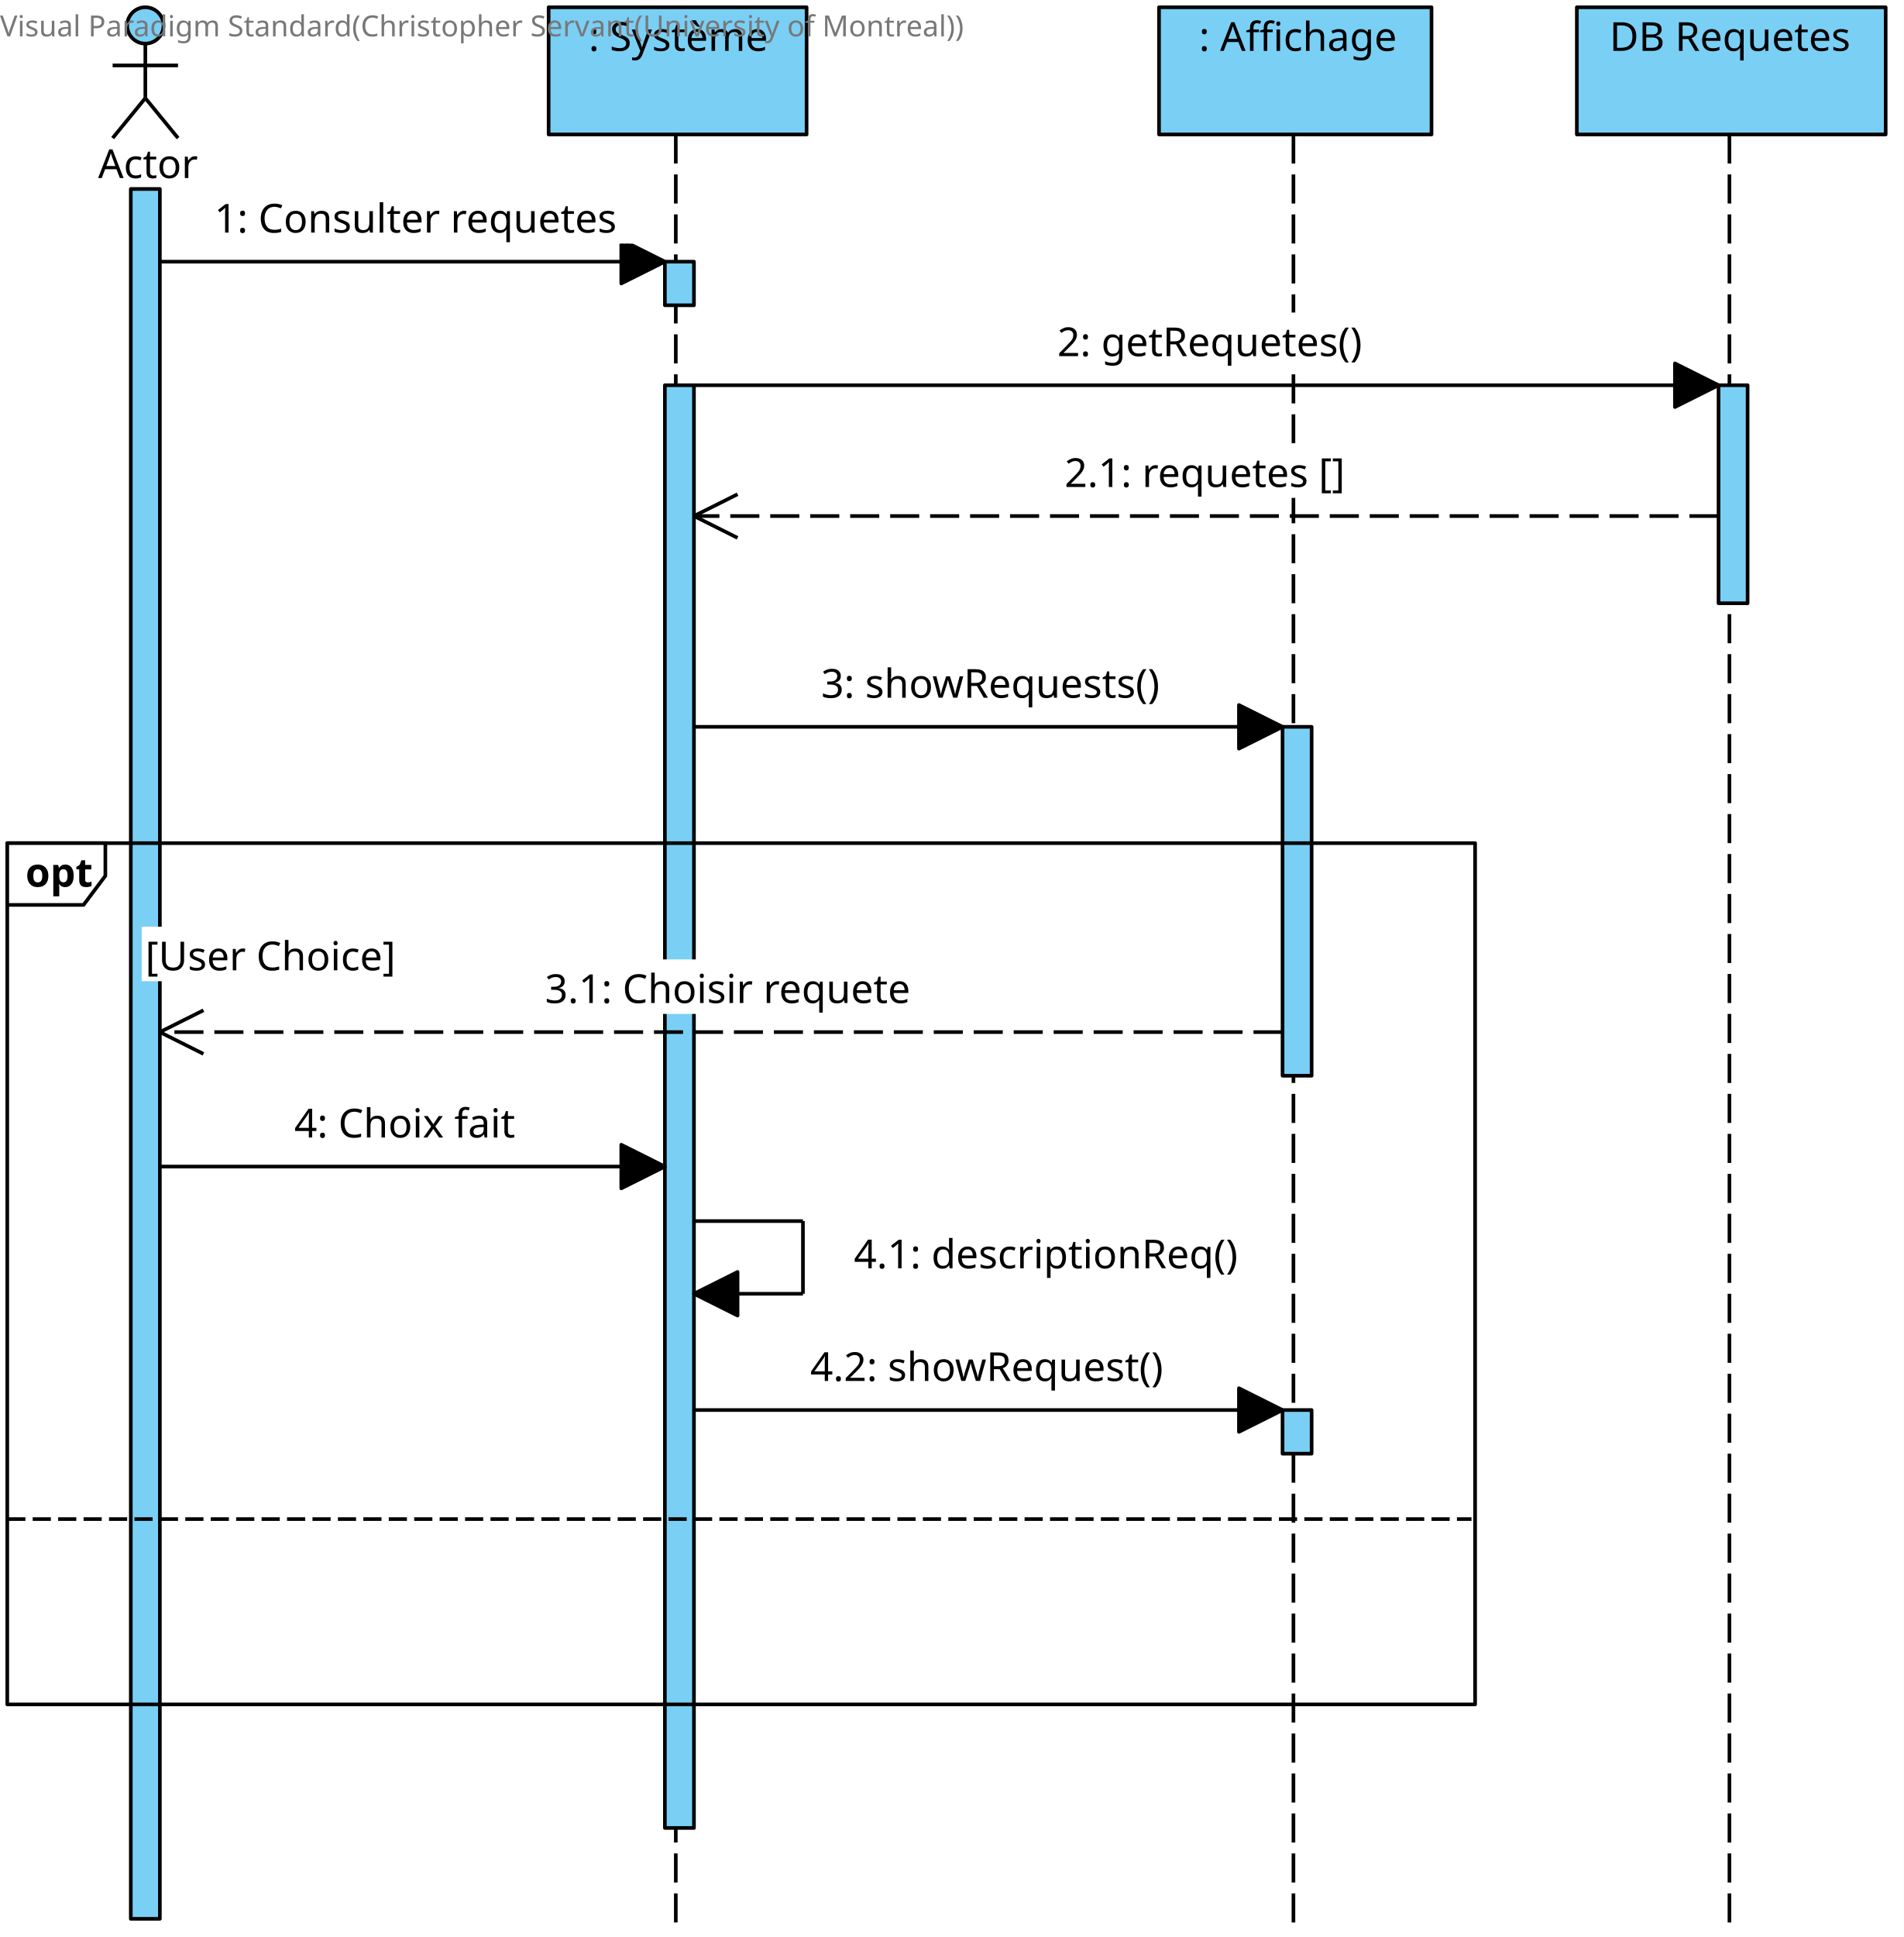
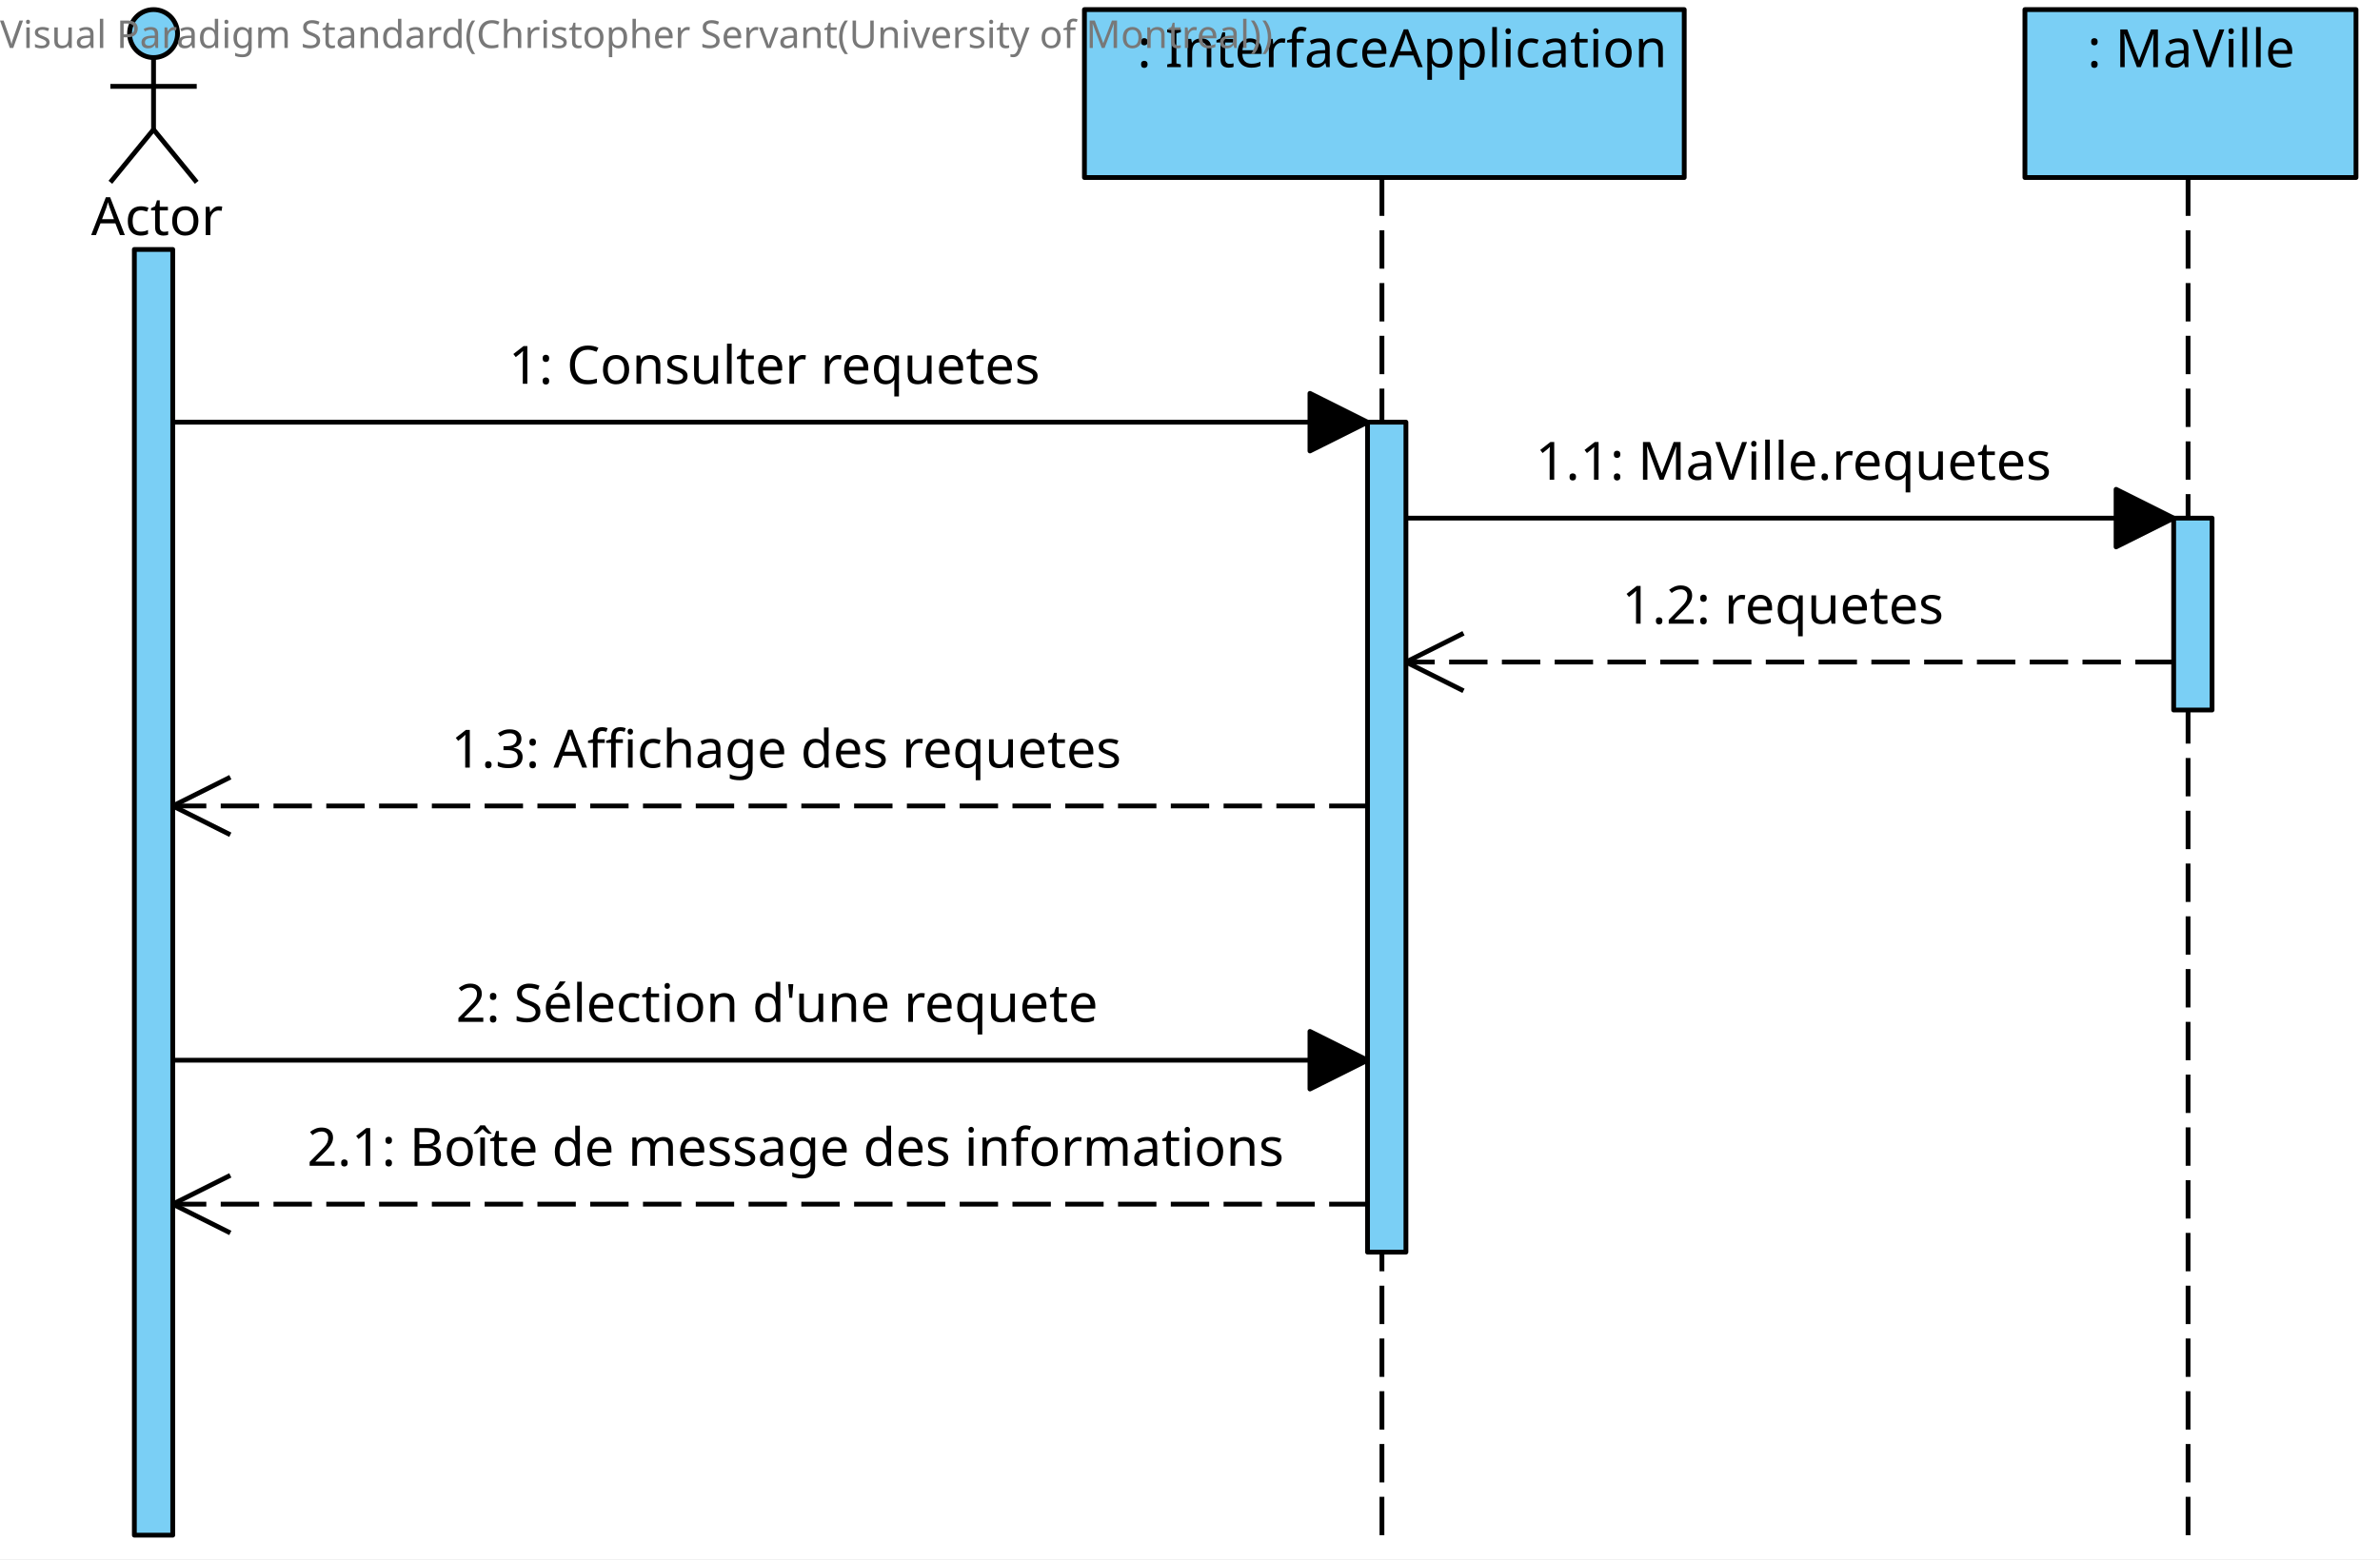
- <svg xmlns="http://www.w3.org/2000/svg" fill-opacity="0" color-rendering="auto" color-interpolation="auto" text-rendering="auto" stroke="rgb(0,0,0)" stroke-linecap="square" width="524" stroke-miterlimit="10" shape-rendering="auto" stroke-opacity="0" fill="rgb(0,0,0)" stroke-dasharray="none" font-weight="normal" stroke-width="1" height="533" font-family="'Dialog'" font-style="normal" stroke-linejoin="miter" font-size="12px" stroke-dashoffset="0" image-rendering="auto">
+ <svg xmlns="http://www.w3.org/2000/svg" fill-opacity="0" color-rendering="auto" color-interpolation="auto" text-rendering="auto" stroke="rgb(0,0,0)" stroke-linecap="square" width="496" stroke-miterlimit="10" shape-rendering="auto" stroke-opacity="0" fill="rgb(0,0,0)" stroke-dasharray="none" font-weight="normal" stroke-width="1" height="325" font-family="'Dialog'" font-style="normal" stroke-linejoin="miter" font-size="12px" stroke-dashoffset="0" image-rendering="auto">
  <defs id="genericDefs" />
  <g>
    <defs id="defs1">
      <clipPath clipPathUnits="userSpaceOnUse" id="clipPath1">
-         <path d="M-7 -7 L83 -7 L83 538 L-7 538 L-7 -7 Z" />
+         <path d="M-7 -7 L71 -7 L71 330 L-7 330 L-7 -7 Z" />
      </clipPath>
      <clipPath clipPathUnits="userSpaceOnUse" id="clipPath2">
-         <path d="M-7 -7 L97 -7 L97 538 L-7 538 L-7 -7 Z" />
+         <path d="M-7 -7 L137 -7 L137 330 L-7 330 L-7 -7 Z" />
      </clipPath>
      <clipPath clipPathUnits="userSpaceOnUse" id="clipPath3">
-         <path d="M-7 -7 L19 -7 L19 408 L-7 408 L-7 -7 Z" />
+         <path d="M-7 -7 L19 -7 L19 184 L-7 184 L-7 -7 Z" />
      </clipPath>
      <clipPath clipPathUnits="userSpaceOnUse" id="clipPath4">
-         <path d="M-7 -7 L19 -7 L19 71 L-7 71 L-7 -7 Z" />
+         <path d="M-7 -7 L81 -7 L81 330 L-7 330 L-7 -7 Z" />
      </clipPath>
      <clipPath clipPathUnits="userSpaceOnUse" id="clipPath5">
-         <path d="M-7 -7 L71 -7 L71 538 L-7 538 L-7 -7 Z" />
+         <path d="M-7 -7 L19 -7 L19 51 L-7 51 L-7 -7 Z" />
      </clipPath>
      <clipPath clipPathUnits="userSpaceOnUse" id="clipPath6">
-         <path d="M-7 -7 L19 -7 L19 23 L-7 23 L-7 -7 Z" />
+         <path d="M-70 -15 L140 -15 L140 30 L-70 30 L-70 -15 Z" />
      </clipPath>
      <clipPath clipPathUnits="userSpaceOnUse" id="clipPath7">
-         <path d="M-7 -7 L87 -7 L87 538 L-7 538 L-7 -7 Z" />
+         <path d="M-126 -15 L252 -15 L252 30 L-126 30 L-126 -15 Z" />
      </clipPath>
      <clipPath clipPathUnits="userSpaceOnUse" id="clipPath8">
-         <path d="M-7 -7 L19 -7 L19 107 L-7 107 L-7 -7 Z" />
+         <path d="M-46 -15 L92 -15 L92 30 L-46 30 L-46 -15 Z" />
      </clipPath>
      <clipPath clipPathUnits="userSpaceOnUse" id="clipPath9">
-         <path d="M-7 -7 L415 -7 L415 248 L-7 248 L-7 -7 Z" />
+         <path d="M0 0 L353 0 L353 104 L0 104 L0 0 Z" />
      </clipPath>
      <clipPath clipPathUnits="userSpaceOnUse" id="clipPath10">
-         <path d="M105 23 L105 38 L38 38 L38 23 ZM-7 -7 L-7 248 L415 248 L415 -7 Z" />
+         <path d="M237 30 L237 45 L111 45 L111 30 ZM0 0 L0 104 L353 104 L353 95 L343 95 L343 80 L353 80 L353 65 L325 65 L325 50 L353 50 L353 0 L69 0 L69 14 L23 14 L23 0 Z" />
      </clipPath>
      <clipPath clipPathUnits="userSpaceOnUse" id="clipPath11">
-         <path d="M0 0 L0 18 L28 18 L28 0 Z" />
+         <path d="M0 0 L264 0 L264 104 L0 104 L0 0 Z" />
      </clipPath>
      <clipPath clipPathUnits="userSpaceOnUse" id="clipPath12">
-         <path d="M-7 -7 L415 -7 L415 180 L-7 180 L-7 -7 Z" />
+         <path d="M192 30 L192 45 L68 45 L68 30 ZM171 60 L171 75 L86 75 L86 60 ZM0 0 L0 104 L264 104 L264 0 Z" />
      </clipPath>
      <clipPath clipPathUnits="userSpaceOnUse" id="clipPath13">
-         <path d="M0 0 L0 15 L87 15 L87 0 Z" />
+         <path d="M171 30 L171 45 L86 45 L86 30 ZM0 0 L0 104 L264 104 L264 0 L192 0 L192 15 L68 15 L68 0 Z" />
      </clipPath>
      <clipPath clipPathUnits="userSpaceOnUse" id="clipPath14">
-         <path d="M0 0 L0 4 L404 4 L404 0 Z" />
+         <path d="M252 30 L252 45 L98 45 L98 30 ZM248 83 L248 98 L100 98 L100 83 ZM0 0 L0 104 L353 104 L353 15 L343 15 L343 0 Z" />
      </clipPath>
      <clipPath clipPathUnits="userSpaceOnUse" id="clipPath15">
-         <path d="M-7 -7 L415 -7 L415 61 L-7 61 L-7 -7 Z" />
+         <path d="M248 30 L248 45 L100 45 L100 30 ZM282 60 L282 75 L68 75 L68 60 ZM0 0 L0 104 L353 104 L353 0 Z" />
      </clipPath>
      <clipPath clipPathUnits="userSpaceOnUse" id="clipPath16">
-         <path d="M-72 -15 L144 -15 L144 30 L-72 30 L-72 -15 Z" />
+         <path d="M282 30 L282 45 L68 45 L68 30 ZM0 0 L0 104 L353 104 L353 0 L248 0 L248 15 L100 15 L100 0 Z" />
      </clipPath>
      <clipPath clipPathUnits="userSpaceOnUse" id="clipPath17">
-         <path d="M-86 -15 L172 -15 L172 30 L-86 30 L-86 -15 Z" />
+         <path d="M-214 -15 L428 -15 L428 30 L-214 30 L-214 -15 Z" />
      </clipPath>
      <clipPath clipPathUnits="userSpaceOnUse" id="clipPath18">
-         <path d="M-46 -15 L92 -15 L92 30 L-46 30 L-46 -15 Z" />
+         <path d="M-148 -15 L296 -15 L296 30 L-148 30 L-148 -15 Z" />
      </clipPath>
      <clipPath clipPathUnits="userSpaceOnUse" id="clipPath19">
-         <path d="M-76 -15 L152 -15 L152 30 L-76 30 L-76 -15 Z" />
+         <path d="M-154 -15 L308 -15 L308 30 L-154 30 L-154 -15 Z" />
      </clipPath>
      <clipPath clipPathUnits="userSpaceOnUse" id="clipPath20">
-         <path d="M0 0 L386 0 L386 104 L0 104 L0 0 Z" />
+         <path d="M-85 -15 L170 -15 L170 30 L-85 30 L-85 -15 Z" />
      </clipPath>
      <clipPath clipPathUnits="userSpaceOnUse" id="clipPath21">
-         <path d="M242 30 L242 45 L140 45 L140 30 ZM237 66 L237 81 L143 81 L143 66 ZM35 0 L35 11 L0 11 L0 104 L386 104 L386 0 Z" />
-       </clipPath>
-       <clipPath clipPathUnits="userSpaceOnUse" id="clipPath22">
-         <path d="M237 30 L237 45 L143 45 L143 30 ZM187 88 L187 103 L75 103 L75 88 ZM0 0 L0 104 L386 104 L386 0 L242 0 L242 9 L140 9 L140 0 Z" />
-       </clipPath>
-       <clipPath clipPathUnits="userSpaceOnUse" id="clipPath23">
-         <path d="M0 0 L243 0 L243 104 L0 104 L0 0 Z" />
-       </clipPath>
-       <clipPath clipPathUnits="userSpaceOnUse" id="clipPath24">
-         <path d="M69 15 L69 30 L182 30 L182 45 L56 45 L56 30 L23 30 L23 15 ZM0 0 L0 104 L243 104 L243 0 Z" />
-       </clipPath>
-       <clipPath clipPathUnits="userSpaceOnUse" id="clipPath25">
-         <path d="M0 0 L266 0 L266 104 L0 104 L0 0 Z" />
-       </clipPath>
-       <clipPath clipPathUnits="userSpaceOnUse" id="clipPath26">
-         <path d="M187 30 L187 45 L75 45 L75 30 ZM0 0 L0 104 L266 104 L266 0 Z" />
-       </clipPath>
-       <clipPath clipPathUnits="userSpaceOnUse" id="clipPath27">
-         <path d="M0 0 L413 0 L413 104 L0 104 L0 0 Z" />
-       </clipPath>
-       <clipPath clipPathUnits="userSpaceOnUse" id="clipPath28">
-         <path d="M262 30 L262 45 L146 45 L146 30 ZM157 67 L157 82 L78 82 L78 67 ZM0 0 L0 104 L232 104 L232 103 L355 103 L355 104 L413 104 L413 0 Z" />
-       </clipPath>
-       <clipPath clipPathUnits="userSpaceOnUse" id="clipPath29">
-         <path d="M157 30 L157 45 L78 45 L78 30 ZM0 0 L0 104 L220 104 L220 97 L243 97 L243 81 L232 81 L232 66 L243 66 L243 8 L146 8 L146 0 Z" />
-       </clipPath>
-       <clipPath clipPathUnits="userSpaceOnUse" id="clipPath30">
-         <path d="M0 0 L134 0 L134 124 L0 124 L0 0 Z" />
-       </clipPath>
-       <clipPath clipPathUnits="userSpaceOnUse" id="clipPath31">
-         <path d="M0 0 L0 15 L10 15 L10 30 L0 30 L0 124 L134 124 L134 97 L73 97 L73 82 L134 82 L134 66 L85 66 L85 51 L134 51 L134 0 Z" />
-       </clipPath>
-       <clipPath clipPathUnits="userSpaceOnUse" id="clipPath32">
-         <path d="M189 30 L189 45 L73 45 L73 30 ZM0 0 L0 104 L266 104 L266 0 L208 0 L208 14 L85 14 L85 0 Z" />
-       </clipPath>
-       <clipPath clipPathUnits="userSpaceOnUse" id="clipPath33">
-         <path d="M-116 -15 L232 -15 L232 30 L-116 30 L-116 -15 Z" />
-       </clipPath>
-       <clipPath clipPathUnits="userSpaceOnUse" id="clipPath34">
-         <path d="M-123 -15 L246 -15 L246 30 L-123 30 L-123 -15 Z" />
-       </clipPath>
-       <clipPath clipPathUnits="userSpaceOnUse" id="clipPath35">
-         <path d="M-79 -15 L158 -15 L158 30 L-79 30 L-79 -15 Z" />
-       </clipPath>
-       <clipPath clipPathUnits="userSpaceOnUse" id="clipPath36">
-         <path d="M-112 -15 L224 -15 L224 30 L-112 30 L-112 -15 Z" />
-       </clipPath>
-       <clipPath clipPathUnits="userSpaceOnUse" id="clipPath37">
-         <path d="M-126 -15 L252 -15 L252 30 L-126 30 L-126 -15 Z" />
-       </clipPath>
-       <clipPath clipPathUnits="userSpaceOnUse" id="clipPath38">
-         <path d="M-94 -15 L188 -15 L188 30 L-94 30 L-94 -15 Z" />
-       </clipPath>
-       <clipPath clipPathUnits="userSpaceOnUse" id="clipPath39">
-         <path d="M-102 -15 L204 -15 L204 30 L-102 30 L-102 -15 Z" />
+         <path d="M-124 -15 L248 -15 L248 30 L-124 30 L-124 -15 Z" />
      </clipPath>
    </defs>
    <g fill="white" text-rendering="geometricPrecision" fill-opacity="1" stroke-opacity="1" stroke="white">
-       <rect x="0" width="524" height="533" y="0" stroke="none" />
+       <rect x="0" width="496" height="325" y="0" stroke="none" />
    </g>
-     <g font-size="11px" transform="translate(151,2)" fill-opacity="1" fill="rgb(122,207,245)" text-rendering="geometricPrecision" image-rendering="optimizeQuality" font-family="sans-serif" stroke="rgb(122,207,245)" stroke-opacity="1">
-       <rect x="0" width="71" height="35" y="0" clip-path="url(#clipPath1)" stroke="none" />
+     <g font-size="11px" transform="translate(2,2)" fill-opacity="1" fill="rgb(122,207,245)" text-rendering="geometricPrecision" image-rendering="optimizeQuality" font-family="sans-serif" stroke="rgb(122,207,245)" stroke-opacity="1">
+       <circle r="5" clip-path="url(#clipPath1)" cx="30" cy="5" stroke="none" />
+       <rect x="26" width="8" height="268" y="50" clip-path="url(#clipPath1)" stroke="none" />
    </g>
-     <g stroke-linecap="butt" font-size="11px" transform="translate(151,2)" fill-opacity="1" fill="black" text-rendering="geometricPrecision" image-rendering="optimizeQuality" font-family="sans-serif" stroke-linejoin="round" stroke="black" stroke-opacity="1" stroke-miterlimit="0">
-       <rect fill="none" x="0" width="71" height="35" y="0" clip-path="url(#clipPath1)" />
-       <line clip-path="url(#clipPath1)" fill="none" x1="35" x2="35" y1="35" y2="527" stroke-linejoin="bevel" stroke-dasharray="8,3" />
+     <g stroke-linecap="butt" font-size="11px" transform="translate(2,2)" fill-opacity="1" fill="black" text-rendering="geometricPrecision" image-rendering="optimizeQuality" font-family="sans-serif" stroke-linejoin="round" stroke="black" stroke-opacity="1" stroke-miterlimit="0">
+       <circle fill="none" r="5" clip-path="url(#clipPath1)" cx="30" cy="5" />
+       <rect fill="none" x="26" width="8" height="268" y="50" clip-path="url(#clipPath1)" />
+       <line y2="25" fill="none" x1="30" clip-path="url(#clipPath1)" x2="30" y1="10" />
+       <line y2="36" fill="none" x1="30" clip-path="url(#clipPath1)" x2="21" y1="25" />
+       <line y2="36" fill="none" x1="30" clip-path="url(#clipPath1)" x2="39" y1="25" />
+       <line y2="16" fill="none" x1="21" clip-path="url(#clipPath1)" x2="39" y1="16" />
    </g>
-     <g font-size="11px" transform="translate(434,2)" fill-opacity="1" fill="rgb(122,207,245)" text-rendering="geometricPrecision" image-rendering="optimizeQuality" font-family="sans-serif" stroke="rgb(122,207,245)" stroke-opacity="1">
-       <rect x="0" width="85" height="35" y="0" clip-path="url(#clipPath2)" stroke="none" />
+     <g font-size="11px" transform="translate(226,2)" fill-opacity="1" fill="rgb(122,207,245)" text-rendering="geometricPrecision" image-rendering="optimizeQuality" font-family="sans-serif" stroke="rgb(122,207,245)" stroke-opacity="1">
+       <rect x="0" width="125" height="35" y="0" clip-path="url(#clipPath2)" stroke="none" />
    </g>
-     <g stroke-linecap="butt" font-size="11px" transform="translate(434,2)" fill-opacity="1" fill="black" text-rendering="geometricPrecision" image-rendering="optimizeQuality" font-family="sans-serif" stroke-linejoin="round" stroke="black" stroke-opacity="1" stroke-miterlimit="0">
-       <rect fill="none" x="0" width="85" height="35" y="0" clip-path="url(#clipPath2)" />
-       <line clip-path="url(#clipPath2)" fill="none" x1="42" x2="42" y1="35" y2="527" stroke-linejoin="bevel" stroke-dasharray="8,3" />
+     <g stroke-linecap="butt" font-size="11px" transform="translate(226,2)" fill-opacity="1" fill="black" text-rendering="geometricPrecision" image-rendering="optimizeQuality" font-family="sans-serif" stroke-linejoin="round" stroke="black" stroke-opacity="1" stroke-miterlimit="0">
+       <rect fill="none" x="0" width="125" height="35" y="0" clip-path="url(#clipPath2)" />
+       <line clip-path="url(#clipPath2)" fill="none" x1="62" x2="62" y1="35" y2="319" stroke-linejoin="bevel" stroke-dasharray="8,3" />
    </g>
-     <g font-size="11px" transform="translate(183,106)" fill-opacity="1" fill="rgb(122,207,245)" text-rendering="geometricPrecision" image-rendering="optimizeQuality" font-family="sans-serif" stroke="rgb(122,207,245)" stroke-opacity="1">
-       <rect x="0" width="8" height="397" y="0" clip-path="url(#clipPath3)" stroke="none" />
+     <g font-size="11px" transform="translate(285,88)" fill-opacity="1" fill="rgb(122,207,245)" text-rendering="geometricPrecision" image-rendering="optimizeQuality" font-family="sans-serif" stroke="rgb(122,207,245)" stroke-opacity="1">
+       <rect x="0" width="8" height="173" y="0" clip-path="url(#clipPath3)" stroke="none" />
    </g>
-     <g stroke-linecap="butt" font-size="11px" transform="translate(183,106)" fill-opacity="1" fill="black" text-rendering="geometricPrecision" image-rendering="optimizeQuality" font-family="sans-serif" stroke-linejoin="round" stroke="black" stroke-opacity="1" stroke-miterlimit="0">
-       <rect fill="none" x="0" width="8" height="397" y="0" clip-path="url(#clipPath3)" />
+     <g stroke-linecap="butt" font-size="11px" transform="translate(285,88)" fill-opacity="1" fill="black" text-rendering="geometricPrecision" image-rendering="optimizeQuality" font-family="sans-serif" stroke-linejoin="round" stroke="black" stroke-opacity="1" stroke-miterlimit="0">
+       <rect fill="none" x="0" width="8" height="173" y="0" clip-path="url(#clipPath3)" />
    </g>
-     <g font-size="11px" transform="translate(473,106)" fill-opacity="1" fill="rgb(122,207,245)" text-rendering="geometricPrecision" image-rendering="optimizeQuality" font-family="sans-serif" stroke="rgb(122,207,245)" stroke-opacity="1">
-       <rect x="0" width="8" height="60" y="0" clip-path="url(#clipPath4)" stroke="none" />
+     <g font-size="11px" transform="translate(422,2)" fill-opacity="1" fill="rgb(122,207,245)" text-rendering="geometricPrecision" image-rendering="optimizeQuality" font-family="sans-serif" stroke="rgb(122,207,245)" stroke-opacity="1">
+       <rect x="0" width="69" height="35" y="0" clip-path="url(#clipPath4)" stroke="none" />
    </g>
-     <g stroke-linecap="butt" font-size="11px" transform="translate(473,106)" fill-opacity="1" fill="black" text-rendering="geometricPrecision" image-rendering="optimizeQuality" font-family="sans-serif" stroke-linejoin="round" stroke="black" stroke-opacity="1" stroke-miterlimit="0">
-       <rect fill="none" x="0" width="8" height="60" y="0" clip-path="url(#clipPath4)" />
+     <g stroke-linecap="butt" font-size="11px" transform="translate(422,2)" fill-opacity="1" fill="black" text-rendering="geometricPrecision" image-rendering="optimizeQuality" font-family="sans-serif" stroke-linejoin="round" stroke="black" stroke-opacity="1" stroke-miterlimit="0">
+       <rect fill="none" x="0" width="69" height="35" y="0" clip-path="url(#clipPath4)" />
+       <line clip-path="url(#clipPath4)" fill="none" x1="34" x2="34" y1="35" y2="319" stroke-linejoin="bevel" stroke-dasharray="8,3" />
    </g>
-     <g font-size="11px" transform="translate(10,2)" fill-opacity="1" fill="rgb(122,207,245)" text-rendering="geometricPrecision" image-rendering="optimizeQuality" font-family="sans-serif" stroke="rgb(122,207,245)" stroke-opacity="1">
-       <circle r="5" clip-path="url(#clipPath5)" cx="30" cy="5" stroke="none" />
-       <rect x="26" width="8" height="476" y="50" clip-path="url(#clipPath5)" stroke="none" />
+     <g font-size="11px" transform="translate(453,108)" fill-opacity="1" fill="rgb(122,207,245)" text-rendering="geometricPrecision" image-rendering="optimizeQuality" font-family="sans-serif" stroke="rgb(122,207,245)" stroke-opacity="1">
+       <rect x="0" width="8" height="40" y="0" clip-path="url(#clipPath5)" stroke="none" />
    </g>
-     <g stroke-linecap="butt" font-size="11px" transform="translate(10,2)" fill-opacity="1" fill="black" text-rendering="geometricPrecision" image-rendering="optimizeQuality" font-family="sans-serif" stroke-linejoin="round" stroke="black" stroke-opacity="1" stroke-miterlimit="0">
-       <circle fill="none" r="5" clip-path="url(#clipPath5)" cx="30" cy="5" />
-       <rect fill="none" x="26" width="8" height="476" y="50" clip-path="url(#clipPath5)" />
-       <line y2="25" fill="none" x1="30" clip-path="url(#clipPath5)" x2="30" y1="10" />
-       <line y2="36" fill="none" x1="30" clip-path="url(#clipPath5)" x2="21" y1="25" />
-       <line y2="36" fill="none" x1="30" clip-path="url(#clipPath5)" x2="39" y1="25" />
-       <line y2="16" fill="none" x1="21" clip-path="url(#clipPath5)" x2="39" y1="16" />
+     <g stroke-linecap="butt" font-size="11px" transform="translate(453,108)" fill-opacity="1" fill="black" text-rendering="geometricPrecision" image-rendering="optimizeQuality" font-family="sans-serif" stroke-linejoin="round" stroke="black" stroke-opacity="1" stroke-miterlimit="0">
+       <rect fill="none" x="0" width="8" height="40" y="0" clip-path="url(#clipPath5)" />
    </g>
-     <g font-size="11px" transform="translate(183,72)" fill-opacity="1" fill="rgb(122,207,245)" text-rendering="geometricPrecision" image-rendering="optimizeQuality" font-family="sans-serif" stroke="rgb(122,207,245)" stroke-opacity="1">
-       <rect x="0" width="8" height="12" y="0" clip-path="url(#clipPath6)" stroke="none" />
+     <g font-size="11px" transform="translate(422,2)" fill-opacity="1" fill="black" text-rendering="geometricPrecision" image-rendering="optimizeQuality" font-family="sans-serif" stroke="black" stroke-opacity="1">
+       <text x="13" xml:space="preserve" y="12" clip-path="url(#clipPath6)" stroke="none">: MaVille</text>
    </g>
-     <g stroke-linecap="butt" font-size="11px" transform="translate(183,72)" fill-opacity="1" fill="black" text-rendering="geometricPrecision" image-rendering="optimizeQuality" font-family="sans-serif" stroke-linejoin="round" stroke="black" stroke-opacity="1" stroke-miterlimit="0">
-       <rect fill="none" x="0" width="8" height="12" y="0" clip-path="url(#clipPath6)" />
+     <g font-size="11px" transform="translate(226,2)" fill-opacity="1" fill="black" text-rendering="geometricPrecision" image-rendering="optimizeQuality" font-family="sans-serif" stroke="black" stroke-opacity="1">
+       <text x="11" xml:space="preserve" y="12" clip-path="url(#clipPath7)" stroke="none">: InterfaceApplication</text>
    </g>
-     <g font-size="11px" transform="translate(319,2)" fill-opacity="1" fill="rgb(122,207,245)" text-rendering="geometricPrecision" image-rendering="optimizeQuality" font-family="sans-serif" stroke="rgb(122,207,245)" stroke-opacity="1">
-       <rect x="0" width="75" height="35" y="0" clip-path="url(#clipPath7)" stroke="none" />
+     <g font-size="11px" transform="translate(9,37)" fill-opacity="1" fill="black" text-rendering="geometricPrecision" image-rendering="optimizeQuality" font-family="sans-serif" stroke="black" stroke-opacity="1">
+       <text x="10" xml:space="preserve" y="12" clip-path="url(#clipPath8)" stroke="none">Actor</text>
    </g>
-     <g stroke-linecap="butt" font-size="11px" transform="translate(319,2)" fill-opacity="1" fill="black" text-rendering="geometricPrecision" image-rendering="optimizeQuality" font-family="sans-serif" stroke-linejoin="round" stroke="black" stroke-opacity="1" stroke-miterlimit="0">
-       <rect fill="none" x="0" width="75" height="35" y="0" clip-path="url(#clipPath7)" />
-       <line clip-path="url(#clipPath7)" fill="none" x1="37" x2="37" y1="35" y2="527" stroke-linejoin="bevel" stroke-dasharray="8,3" />
+     <g stroke-linecap="butt" font-size="11px" transform="translate(-14,38)" fill-opacity="1" fill="black" text-rendering="geometricPrecision" image-rendering="optimizeQuality" font-family="sans-serif" stroke-linejoin="round" stroke="black" stroke-opacity="1">
+       <line y2="50" fill="none" x1="50" clip-path="url(#clipPath10)" x2="299" y1="50" />
+       <polygon points=" 299 50 287 44 287 56" clip-path="url(#clipPath10)" stroke="none" />
+       <polygon fill="none" points=" 299 50 287 44 287 56" clip-path="url(#clipPath10)" />
    </g>
-     <g font-size="11px" transform="translate(353,200)" fill-opacity="1" fill="rgb(122,207,245)" text-rendering="geometricPrecision" image-rendering="optimizeQuality" font-family="sans-serif" stroke="rgb(122,207,245)" stroke-opacity="1">
-       <rect x="0" width="8" height="96" y="0" clip-path="url(#clipPath8)" stroke="none" />
+     <g stroke-linecap="butt" font-size="11px" transform="translate(243,58)" fill-opacity="1" fill="black" text-rendering="geometricPrecision" image-rendering="optimizeQuality" font-family="sans-serif" stroke-linejoin="round" stroke="black" stroke-opacity="1">
+       <line y2="50" fill="none" x1="50" clip-path="url(#clipPath12)" x2="210" y1="50" />
+       <polygon points=" 210 50 198 44 198 56" clip-path="url(#clipPath12)" stroke="none" />
+       <polygon fill="none" points=" 210 50 198 44 198 56" clip-path="url(#clipPath12)" />
    </g>
-     <g stroke-linecap="butt" font-size="11px" transform="translate(353,200)" fill-opacity="1" fill="black" text-rendering="geometricPrecision" image-rendering="optimizeQuality" font-family="sans-serif" stroke-linejoin="round" stroke="black" stroke-opacity="1" stroke-miterlimit="0">
-       <rect fill="none" x="0" width="8" height="96" y="0" clip-path="url(#clipPath8)" />
+     <g fill-opacity="1" text-rendering="geometricPrecision" stroke="black" stroke-linecap="butt" transform="translate(243,88)" stroke-miterlimit="0" stroke-opacity="1" fill="black" stroke-dasharray="8,3" font-family="sans-serif" stroke-linejoin="round" font-size="11px" image-rendering="optimizeQuality">
+       <line y2="50" fill="none" x1="210" clip-path="url(#clipPath13)" x2="50" y1="50" />
+       <line clip-path="url(#clipPath13)" fill="none" x1="50" x2="62" y1="50" y2="56" stroke-dasharray="none" stroke-miterlimit="10" />
+       <line clip-path="url(#clipPath13)" fill="none" x1="50" x2="62" y1="50" y2="44" stroke-dasharray="none" stroke-miterlimit="10" />
    </g>
-     <g fill-opacity="1" text-rendering="geometricPrecision" stroke="black" stroke-linecap="butt" transform="translate(2,232)" stroke-miterlimit="0" stroke-opacity="1" fill="black" font-weight="bold" font-family="sans-serif" stroke-linejoin="round" font-size="11px" image-rendering="optimizeQuality">
-       <rect fill="none" x="0" width="404" height="237" y="0" clip-path="url(#clipPath10)" />
+     <g fill-opacity="1" text-rendering="geometricPrecision" stroke="black" stroke-linecap="butt" transform="translate(-14,118)" stroke-miterlimit="0" stroke-opacity="1" fill="black" stroke-dasharray="8,3" font-family="sans-serif" stroke-linejoin="round" font-size="11px" image-rendering="optimizeQuality">
+       <line y2="50" fill="none" x1="299" clip-path="url(#clipPath14)" x2="50" y1="50" />
+       <line clip-path="url(#clipPath14)" fill="none" x1="50" x2="62" y1="50" y2="56" stroke-dasharray="none" stroke-miterlimit="10" />
+       <line clip-path="url(#clipPath14)" fill="none" x1="50" x2="62" y1="50" y2="44" stroke-dasharray="none" stroke-miterlimit="10" />
    </g>
-     <g font-size="11px" transform="translate(2,232)" fill-opacity="1" fill="white" text-rendering="geometricPrecision" image-rendering="optimizeQuality" font-family="sans-serif" stroke="white" font-weight="bold" stroke-opacity="1">
-       <path d="M27 0 L27 9 L21 17 L0 17 L0 0 Z" stroke="none" clip-path="url(#clipPath10)" />
+     <g stroke-linecap="butt" font-size="11px" transform="translate(-14,171)" fill-opacity="1" fill="black" text-rendering="geometricPrecision" image-rendering="optimizeQuality" font-family="sans-serif" stroke-linejoin="round" stroke="black" stroke-opacity="1">
+       <line y2="50" fill="none" x1="50" clip-path="url(#clipPath15)" x2="299" y1="50" />
+       <polygon points=" 299 50 287 44 287 56" clip-path="url(#clipPath15)" stroke="none" />
+       <polygon fill="none" points=" 299 50 287 44 287 56" clip-path="url(#clipPath15)" />
    </g>
-     <g fill-opacity="1" text-rendering="geometricPrecision" stroke="black" stroke-linecap="butt" transform="translate(2,232)" stroke-miterlimit="0" stroke-opacity="1" fill="black" font-weight="bold" font-family="sans-serif" stroke-linejoin="round" font-size="11px" image-rendering="optimizeQuality">
-       <path fill="none" d="M27 0 L27 9 L21 17 L0 17 L0 0 Z" clip-path="url(#clipPath10)" />
+     <g fill-opacity="1" text-rendering="geometricPrecision" stroke="black" stroke-linecap="butt" transform="translate(-14,201)" stroke-miterlimit="0" stroke-opacity="1" fill="black" stroke-dasharray="8,3" font-family="sans-serif" stroke-linejoin="round" font-size="11px" image-rendering="optimizeQuality">
+       <line y2="50" fill="none" x1="299" clip-path="url(#clipPath16)" x2="50" y1="50" />
+       <line clip-path="url(#clipPath16)" fill="none" x1="50" x2="62" y1="50" y2="56" stroke-dasharray="none" stroke-miterlimit="10" />
+       <line clip-path="url(#clipPath16)" fill="none" x1="50" x2="62" y1="50" y2="44" stroke-dasharray="none" stroke-miterlimit="10" />
    </g>
-     <g font-size="11px" transform="translate(2,232)" fill-opacity="1" fill="black" text-rendering="geometricPrecision" image-rendering="optimizeQuality" font-family="sans-serif" stroke="black" font-weight="bold" stroke-opacity="1">
-       <text x="5" xml:space="preserve" y="12" clip-path="url(#clipPath11)" stroke="none">opt</text>
+     <g font-size="11px" transform="translate(54,231)" fill-opacity="1" fill="white" text-rendering="geometricPrecision" image-rendering="optimizeQuality" font-family="sans-serif" stroke="white" stroke-opacity="1">
+       <rect x="0" width="214" height="15" y="0" clip-path="url(#clipPath17)" stroke="none" />
+       <text fill="black" x="10" xml:space="preserve" y="12" clip-path="url(#clipPath17)" stroke="none">2.1: Boîte de message des informations</text>
    </g>
-     <g fill-opacity="1" text-rendering="geometricPrecision" stroke="black" stroke-linecap="butt" transform="translate(2,250)" stroke-miterlimit="0" stroke-opacity="1" fill="black" stroke-dasharray="5,2" font-family="sans-serif" stroke-linejoin="bevel" font-size="11px" image-rendering="optimizeQuality">
-       <line y2="168" fill="none" x1="0" clip-path="url(#clipPath12)" x2="403" y1="168" />
+     <g font-size="11px" transform="translate(86,201)" fill-opacity="1" fill="white" text-rendering="geometricPrecision" image-rendering="optimizeQuality" font-family="sans-serif" stroke="white" stroke-opacity="1">
+       <rect x="0" width="148" height="15" y="0" clip-path="url(#clipPath18)" stroke="none" />
+       <text fill="black" x="9" xml:space="preserve" y="12" clip-path="url(#clipPath18)" stroke="none">2: Sélection d'une requete</text>
    </g>
-     <g font-size="11px" transform="translate(30,255)" fill-opacity="1" fill="white" text-rendering="geometricPrecision" image-rendering="optimizeQuality" font-family="sans-serif" stroke="white" stroke-opacity="1">
-       <rect x="9" width="69" height="17" y="-1" clip-path="url(#clipPath13)" stroke="none" />
-       <text fill="black" x="10" xml:space="preserve" y="12" clip-path="url(#clipPath13)" stroke="none">[User Choice]</text>
+     <g font-size="11px" transform="translate(84,148)" fill-opacity="1" fill="white" text-rendering="geometricPrecision" image-rendering="optimizeQuality" font-family="sans-serif" stroke="white" stroke-opacity="1">
+       <rect x="0" width="154" height="15" y="0" clip-path="url(#clipPath19)" stroke="none" />
+       <text fill="black" x="10" xml:space="preserve" y="12" clip-path="url(#clipPath19)" stroke="none">1.3: Affichage des requetes</text>
    </g>
-     <g font-size="11px" transform="translate(353,388)" fill-opacity="1" fill="rgb(122,207,245)" text-rendering="geometricPrecision" image-rendering="optimizeQuality" font-family="sans-serif" stroke="rgb(122,207,245)" stroke-opacity="1">
-       <rect x="0" width="8" height="12" y="0" clip-path="url(#clipPath6)" stroke="none" />
+     <g font-size="11px" transform="translate(329,118)" fill-opacity="1" fill="white" text-rendering="geometricPrecision" image-rendering="optimizeQuality" font-family="sans-serif" stroke="white" stroke-opacity="1">
+       <rect x="0" width="85" height="15" y="0" clip-path="url(#clipPath20)" stroke="none" />
+       <text fill="black" x="9" xml:space="preserve" y="12" clip-path="url(#clipPath20)" stroke="none">1.2: requetes</text>
    </g>
-     <g stroke-linecap="butt" font-size="11px" transform="translate(353,388)" fill-opacity="1" fill="black" text-rendering="geometricPrecision" image-rendering="optimizeQuality" font-family="sans-serif" stroke-linejoin="round" stroke="black" stroke-opacity="1" stroke-miterlimit="0">
-       <rect fill="none" x="0" width="8" height="12" y="0" clip-path="url(#clipPath6)" />
+     <g font-size="11px" transform="translate(311,88)" fill-opacity="1" fill="white" text-rendering="geometricPrecision" image-rendering="optimizeQuality" font-family="sans-serif" stroke="white" stroke-opacity="1">
+       <rect x="0" width="124" height="15" y="0" clip-path="url(#clipPath21)" stroke="none" />
+       <text fill="black" x="9" xml:space="preserve" y="12" clip-path="url(#clipPath21)" stroke="none">1.1: MaVille.requetes</text>
    </g>
-     <g font-size="11px" transform="translate(151,2)" fill-opacity="1" fill="black" text-rendering="geometricPrecision" image-rendering="optimizeQuality" font-family="sans-serif" stroke="black" stroke-opacity="1">
-       <text x="11" xml:space="preserve" y="12" clip-path="url(#clipPath16)" stroke="none">: Système</text>
-     </g>
-     <g font-size="11px" transform="translate(434,2)" fill-opacity="1" fill="black" text-rendering="geometricPrecision" image-rendering="optimizeQuality" font-family="sans-serif" stroke="black" stroke-opacity="1">
-       <text x="9" xml:space="preserve" y="12" clip-path="url(#clipPath17)" stroke="none">DB Requetes</text>
-     </g>
-     <g font-size="11px" transform="translate(17,37)" fill-opacity="1" fill="black" text-rendering="geometricPrecision" image-rendering="optimizeQuality" font-family="sans-serif" stroke="black" stroke-opacity="1">
-       <text x="10" xml:space="preserve" y="12" clip-path="url(#clipPath18)" stroke="none">Actor</text>
-     </g>
-     <g font-size="11px" transform="translate(319,2)" fill-opacity="1" fill="black" text-rendering="geometricPrecision" image-rendering="optimizeQuality" font-family="sans-serif" stroke="black" stroke-opacity="1">
-       <text x="11" xml:space="preserve" y="12" clip-path="url(#clipPath19)" stroke="none">: Affichage</text>
-     </g>
-     <g stroke-linecap="butt" font-size="11px" transform="translate(141,56)" fill-opacity="1" fill="black" text-rendering="geometricPrecision" image-rendering="optimizeQuality" font-family="sans-serif" stroke-linejoin="round" stroke="black" stroke-opacity="1">
-       <line y2="50" fill="none" x1="50" clip-path="url(#clipPath21)" x2="332" y1="50" />
-       <polygon points=" 332 50 320 44 320 56" clip-path="url(#clipPath21)" stroke="none" />
-       <polygon fill="none" points=" 332 50 320 44 320 56" clip-path="url(#clipPath21)" />
-     </g>
-     <g fill-opacity="1" text-rendering="geometricPrecision" stroke="black" stroke-linecap="butt" transform="translate(141,92)" stroke-miterlimit="0" stroke-opacity="1" fill="black" stroke-dasharray="8,3" font-family="sans-serif" stroke-linejoin="round" font-size="11px" image-rendering="optimizeQuality">
-       <line y2="50" fill="none" x1="332" clip-path="url(#clipPath22)" x2="50" y1="50" />
-       <line clip-path="url(#clipPath22)" fill="none" x1="50" x2="62" y1="50" y2="56" stroke-dasharray="none" stroke-miterlimit="10" />
-       <line clip-path="url(#clipPath22)" fill="none" x1="50" x2="62" y1="50" y2="44" stroke-dasharray="none" stroke-miterlimit="10" />
-     </g>
-     <g stroke-linecap="butt" font-size="11px" transform="translate(-6,22)" fill-opacity="1" fill="black" text-rendering="geometricPrecision" image-rendering="optimizeQuality" font-family="sans-serif" stroke-linejoin="round" stroke="black" stroke-opacity="1">
-       <line y2="50" fill="none" x1="50" clip-path="url(#clipPath24)" x2="189" y1="50" />
-       <polygon points=" 189 50 177 44 177 56" clip-path="url(#clipPath24)" stroke="none" />
-       <polygon fill="none" points=" 189 50 177 44 177 56" clip-path="url(#clipPath24)" />
-     </g>
-     <g stroke-linecap="butt" font-size="11px" transform="translate(141,150)" fill-opacity="1" fill="black" text-rendering="geometricPrecision" image-rendering="optimizeQuality" font-family="sans-serif" stroke-linejoin="round" stroke="black" stroke-opacity="1">
-       <line y2="50" fill="none" x1="50" clip-path="url(#clipPath26)" x2="212" y1="50" />
-       <polygon points=" 212 50 200 44 200 56" clip-path="url(#clipPath26)" stroke="none" />
-       <polygon fill="none" points=" 212 50 200 44 200 56" clip-path="url(#clipPath26)" />
-     </g>
-     <g fill-opacity="1" text-rendering="geometricPrecision" stroke="black" stroke-linecap="butt" transform="translate(-6,234)" stroke-miterlimit="0" stroke-opacity="1" fill="black" stroke-dasharray="8,3" font-family="sans-serif" stroke-linejoin="round" font-size="11px" image-rendering="optimizeQuality">
-       <line y2="50" fill="none" x1="359" clip-path="url(#clipPath28)" x2="50" y1="50" />
-       <line clip-path="url(#clipPath28)" fill="none" x1="50" x2="62" y1="50" y2="56" stroke-dasharray="none" stroke-miterlimit="10" />
-       <line clip-path="url(#clipPath28)" fill="none" x1="50" x2="62" y1="50" y2="44" stroke-dasharray="none" stroke-miterlimit="10" />
-     </g>
-     <g stroke-linecap="butt" font-size="11px" transform="translate(-6,271)" fill-opacity="1" fill="black" text-rendering="geometricPrecision" image-rendering="optimizeQuality" font-family="sans-serif" stroke-linejoin="round" stroke="black" stroke-opacity="1">
-       <line y2="50" fill="none" x1="50" clip-path="url(#clipPath29)" x2="189" y1="50" />
-       <polygon points=" 189 50 177 44 177 56" clip-path="url(#clipPath29)" stroke="none" />
-       <polygon fill="none" points=" 189 50 177 44 177 56" clip-path="url(#clipPath29)" />
-     </g>
-     <g stroke-linecap="butt" font-size="11px" transform="translate(141,286)" fill-opacity="1" fill="black" text-rendering="geometricPrecision" image-rendering="optimizeQuality" font-family="sans-serif" stroke-linejoin="round" stroke="black" stroke-opacity="1">
-       <line y2="50" fill="none" x1="50" clip-path="url(#clipPath31)" x2="80" y1="50" />
-       <line y2="70" fill="none" x1="80" clip-path="url(#clipPath31)" x2="80" y1="50" />
-       <line y2="70" fill="none" x1="80" clip-path="url(#clipPath31)" x2="50" y1="70" />
-       <polygon points=" 50 70 62 76 62 64" clip-path="url(#clipPath31)" stroke="none" />
-       <polygon fill="none" points=" 50 70 62 76 62 64" clip-path="url(#clipPath31)" />
-     </g>
-     <g stroke-linecap="butt" font-size="11px" transform="translate(141,338)" fill-opacity="1" fill="black" text-rendering="geometricPrecision" image-rendering="optimizeQuality" font-family="sans-serif" stroke-linejoin="round" stroke="black" stroke-opacity="1">
-       <line y2="50" fill="none" x1="50" clip-path="url(#clipPath32)" x2="212" y1="50" />
-       <polygon points=" 212 50 200 44 200 56" clip-path="url(#clipPath32)" stroke="none" />
-       <polygon fill="none" points=" 212 50 200 44 200 56" clip-path="url(#clipPath32)" />
-     </g>
-     <g font-size="11px" transform="translate(214,368)" fill-opacity="1" fill="white" text-rendering="geometricPrecision" image-rendering="optimizeQuality" font-family="sans-serif" stroke="white" stroke-opacity="1">
-       <rect x="0" width="116" height="15" y="0" clip-path="url(#clipPath33)" stroke="none" />
-       <text fill="black" x="9" xml:space="preserve" y="12" clip-path="url(#clipPath33)" stroke="none">4.2: showRequest()</text>
-     </g>
-     <g font-size="11px" transform="translate(226,337)" fill-opacity="1" fill="white" text-rendering="geometricPrecision" image-rendering="optimizeQuality" font-family="sans-serif" stroke="white" stroke-opacity="1">
-       <rect x="0" width="123" height="15" y="0" clip-path="url(#clipPath34)" stroke="none" />
-       <text fill="black" x="9" xml:space="preserve" y="12" clip-path="url(#clipPath34)" stroke="none">4.1: descriptionReq()</text>
-     </g>
-     <g font-size="11px" transform="translate(72,301)" fill-opacity="1" fill="white" text-rendering="geometricPrecision" image-rendering="optimizeQuality" font-family="sans-serif" stroke="white" stroke-opacity="1">
-       <rect x="0" width="79" height="15" y="0" clip-path="url(#clipPath35)" stroke="none" />
-       <text fill="black" x="9" xml:space="preserve" y="12" clip-path="url(#clipPath35)" stroke="none">4: Choix fait</text>
-     </g>
-     <g font-size="11px" transform="translate(140,264)" fill-opacity="1" fill="white" text-rendering="geometricPrecision" image-rendering="optimizeQuality" font-family="sans-serif" stroke="white" stroke-opacity="1">
-       <rect x="0" width="116" height="15" y="0" clip-path="url(#clipPath33)" stroke="none" />
-       <text fill="black" x="10" xml:space="preserve" y="12" clip-path="url(#clipPath33)" stroke="none">3.1: Choisir requete</text>
-     </g>
-     <g font-size="11px" transform="translate(216,180)" fill-opacity="1" fill="white" text-rendering="geometricPrecision" image-rendering="optimizeQuality" font-family="sans-serif" stroke="white" stroke-opacity="1">
-       <rect x="0" width="112" height="15" y="0" clip-path="url(#clipPath36)" stroke="none" />
-       <text fill="black" x="10" xml:space="preserve" y="12" clip-path="url(#clipPath36)" stroke="none">3: showRequests()</text>
-     </g>
-     <g font-size="11px" transform="translate(50,52)" fill-opacity="1" fill="white" text-rendering="geometricPrecision" image-rendering="optimizeQuality" font-family="sans-serif" stroke="white" stroke-opacity="1">
-       <rect x="0" width="126" height="15" y="0" clip-path="url(#clipPath37)" stroke="none" />
-       <text fill="black" x="9" xml:space="preserve" y="12" clip-path="url(#clipPath37)" stroke="none">1: Consulter requetes</text>
-     </g>
-     <g font-size="11px" transform="translate(284,122)" fill-opacity="1" fill="white" text-rendering="geometricPrecision" image-rendering="optimizeQuality" font-family="sans-serif" stroke="white" stroke-opacity="1">
-       <rect x="0" width="94" height="15" y="0" clip-path="url(#clipPath38)" stroke="none" />
-       <text fill="black" x="9" xml:space="preserve" y="12" clip-path="url(#clipPath38)" stroke="none">2.1: requetes []</text>
-     </g>
-     <g font-size="11px" transform="translate(281,86)" fill-opacity="1" fill="white" text-rendering="geometricPrecision" image-rendering="optimizeQuality" font-family="sans-serif" stroke="white" stroke-opacity="1">
-       <rect x="0" width="102" height="15" y="0" clip-path="url(#clipPath39)" stroke="none" />
-       <text fill="black" x="10" xml:space="preserve" y="12" clip-path="url(#clipPath39)" stroke="none">2: getRequetes()</text>
+     <g font-size="11px" transform="translate(97,68)" fill-opacity="1" fill="white" text-rendering="geometricPrecision" image-rendering="optimizeQuality" font-family="sans-serif" stroke="white" stroke-opacity="1">
+       <rect x="0" width="126" height="15" y="0" clip-path="url(#clipPath7)" stroke="none" />
+       <text fill="black" x="9" xml:space="preserve" y="12" clip-path="url(#clipPath7)" stroke="none">1: Consulter requetes</text>
    </g>
    <g font-size="8px" fill-opacity="1" fill="rgb(120,120,120)" text-rendering="geometricPrecision" image-rendering="optimizeQuality" stroke="rgb(120,120,120)" stroke-opacity="1">
      <text x="0" xml:space="preserve" y="10" stroke="none">Visual Paradigm Standard(Christopher Servant(University of Montreal))</text>
    </g>
  </g>
</svg>
